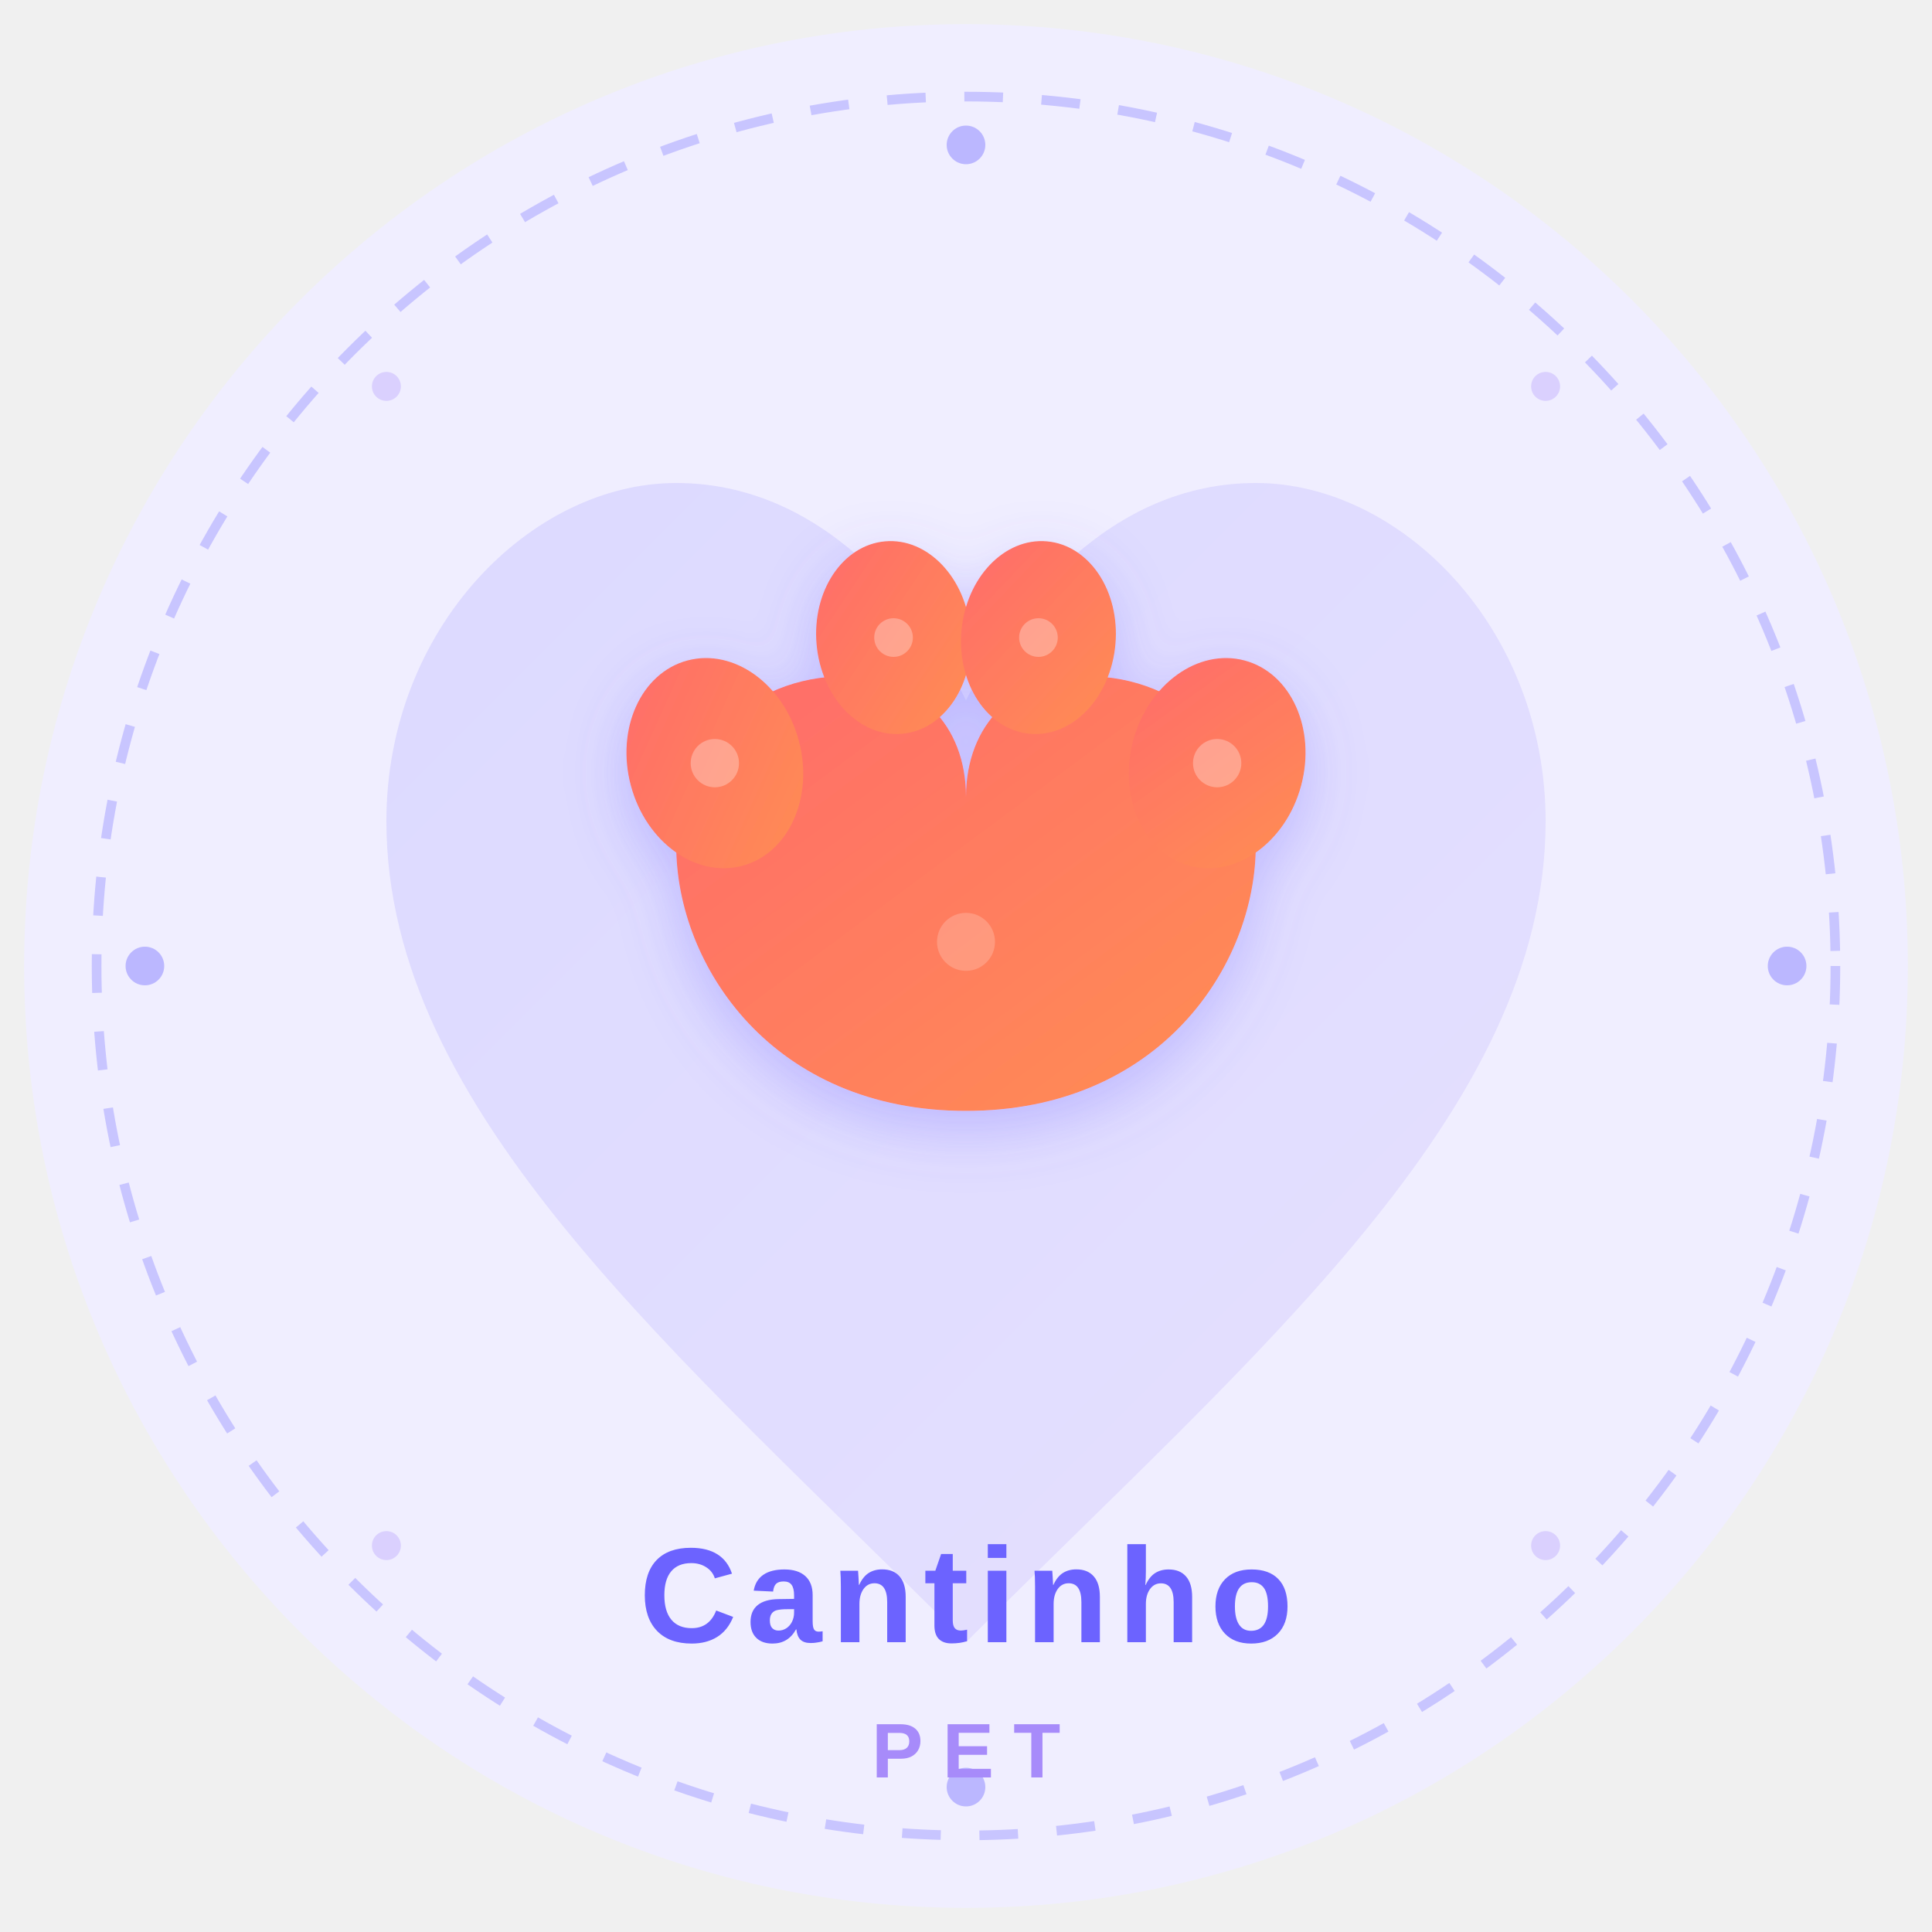
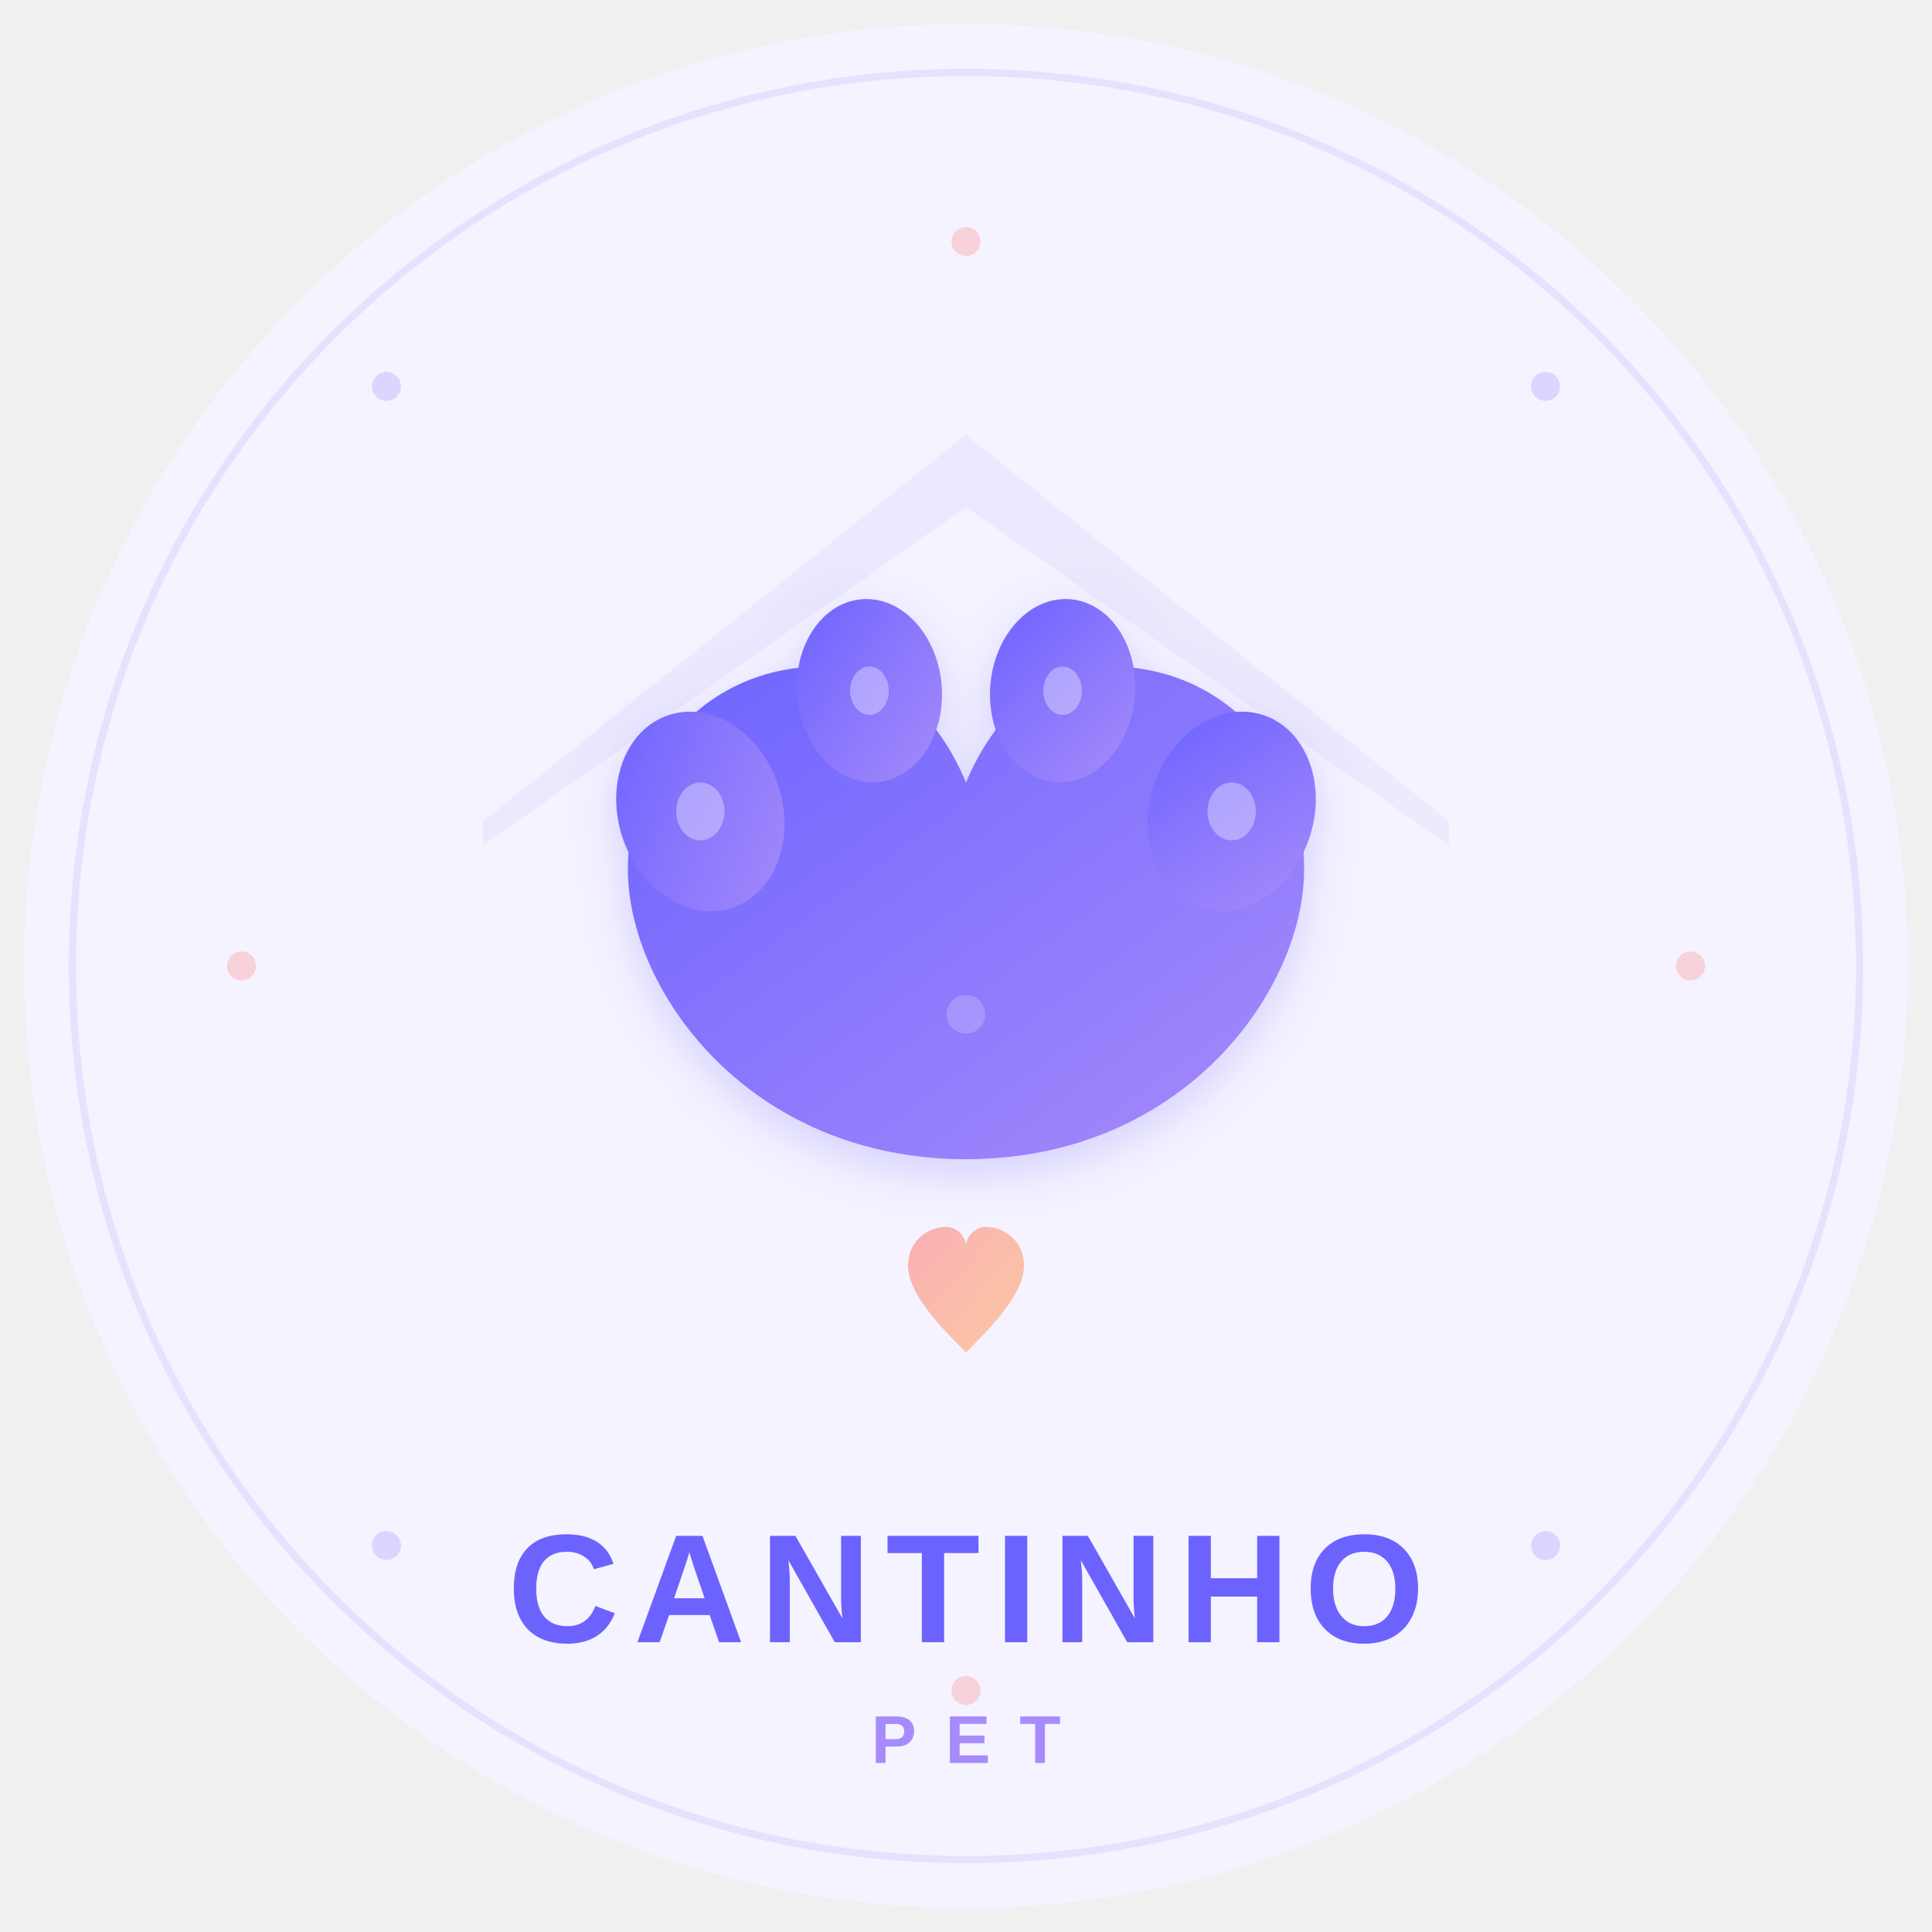
<svg xmlns="http://www.w3.org/2000/svg" viewBox="0 0 400 400" width="400" height="400">
  <defs>
    <linearGradient id="bg" x1="0%" y1="0%" x2="100%" y2="100%">
      <stop offset="0%" style="stop-color:#6C63FF" />
+       <stop offset="100%" style="stop-color:#8B7CF0" />
+     </linearGradient>
+     <linearGradient id="paw" x1="0%" y1="0%" x2="100%" y2="100%">
+       <stop offset="0%" style="stop-color:#6C63FF" />
      <stop offset="100%" style="stop-color:#A78BFA" />
    </linearGradient>
-     <linearGradient id="paw" x1="0%" y1="0%" x2="100%" y2="100%">
+     <linearGradient id="accent" x1="0%" y1="0%" x2="100%" y2="100%">
      <stop offset="0%" style="stop-color:#FF6B6B" />
-       <stop offset="100%" style="stop-color:#FF8E53" />
+       <stop offset="100%" style="stop-color:#FF9F43" />
    </linearGradient>
-     <filter id="shadow" x="-20%" y="-20%" width="140%" height="140%">
-       <feDropShadow dx="0" dy="4" stdDeviation="6" flood-color="#6C63FF" flood-opacity="0.3" />
+     <filter id="shadow" x="-10%" y="-10%" width="130%" height="130%">
+       <feDropShadow dx="0" dy="3" stdDeviation="5" flood-color="#6C63FF" flood-opacity="0.25" />
    </filter>
  </defs>
-   <circle cx="200" cy="200" r="195" fill="#F0EEFF" />
-   <circle cx="200" cy="200" r="180" fill="none" stroke="#6C63FF" stroke-width="2" stroke-dasharray="8,8" opacity="0.3" />
-   <circle cx="200" cy="30" r="4" fill="#6C63FF" opacity="0.4" />
-   <circle cx="200" cy="370" r="4" fill="#6C63FF" opacity="0.4" />
-   <circle cx="30" cy="200" r="4" fill="#6C63FF" opacity="0.4" />
-   <circle cx="370" cy="200" r="4" fill="#6C63FF" opacity="0.4" />
-   <circle cx="80" cy="80" r="3" fill="#A78BFA" opacity="0.3" />
-   <circle cx="320" cy="80" r="3" fill="#A78BFA" opacity="0.3" />
-   <circle cx="80" cy="320" r="3" fill="#A78BFA" opacity="0.3" />
-   <circle cx="320" cy="320" r="3" fill="#A78BFA" opacity="0.3" />
-   <path d="M200 340             C140 280, 80 230, 80 170             C80 130, 110 100, 140 100             C170 100, 190 125, 200 145             C210 125, 230 100, 260 100             C290 100, 320 130, 320 170             C320 230, 260 280, 200 340Z" fill="url(#bg)" opacity="0.15" />
+   <circle cx="200" cy="200" r="195" fill="#F5F3FF" />
+   <circle cx="200" cy="200" r="185" fill="none" stroke="#6C63FF" stroke-width="1.5" opacity="0.12" />
+   <circle cx="80" cy="80" r="3" fill="#6C63FF" opacity="0.2" />
+   <circle cx="320" cy="80" r="3" fill="#6C63FF" opacity="0.2" />
+   <circle cx="80" cy="320" r="3" fill="#6C63FF" opacity="0.2" />
+   <circle cx="320" cy="320" r="3" fill="#6C63FF" opacity="0.2" />
+   <circle cx="200" cy="50" r="3" fill="#FF6B6B" opacity="0.25" />
+   <circle cx="200" cy="350" r="3" fill="#FF6B6B" opacity="0.25" />
+   <circle cx="50" cy="200" r="3" fill="#FF6B6B" opacity="0.25" />
+   <circle cx="350" cy="200" r="3" fill="#FF6B6B" opacity="0.25" />
+   <path d="M200 90 L100 170 L100 175 L200 105 L300 175 L300 170Z" fill="url(#bg)" opacity="0.08" />
  <g filter="url(#shadow)">
-     <path d="M200 230               C160 230, 140 200, 140 175               C140 155, 155 140, 175 140               C190 140, 200 150, 200 165               C200 150, 210 140, 225 140               C245 140, 260 155, 260 175               C260 200, 240 230, 200 230Z" fill="url(#paw)" />
-     <ellipse cx="148" cy="158" rx="18" ry="22" fill="url(#paw)" transform="rotate(-15, 148, 158)" />
-     <ellipse cx="185" cy="132" rx="16" ry="20" fill="url(#paw)" transform="rotate(-5, 185, 132)" />
-     <ellipse cx="215" cy="132" rx="16" ry="20" fill="url(#paw)" transform="rotate(5, 215, 132)" />
-     <ellipse cx="252" cy="158" rx="18" ry="22" fill="url(#paw)" transform="rotate(15, 252, 158)" />
-     <circle cx="148" cy="158" r="5" fill="#fff" opacity="0.3" />
-     <circle cx="185" cy="132" r="4" fill="#fff" opacity="0.3" />
-     <circle cx="215" cy="132" r="4" fill="#fff" opacity="0.3" />
-     <circle cx="252" cy="158" r="5" fill="#fff" opacity="0.3" />
-     <circle cx="200" cy="195" r="6" fill="#fff" opacity="0.2" />
+     <path d="M200 240               C155 240, 130 205, 130 180               C130 155, 148 138, 170 138               C185 138, 195 150, 200 162               C205 150, 215 138, 230 138               C252 138, 270 155, 270 180               C270 205, 245 240, 200 240Z" fill="url(#paw)" />
+     <ellipse cx="145" cy="168" rx="17" ry="21" fill="url(#paw)" transform="rotate(-18,145,168)" />
+     <ellipse cx="180" cy="143" rx="15" ry="19" fill="url(#paw)" transform="rotate(-5,180,143)" />
+     <ellipse cx="220" cy="143" rx="15" ry="19" fill="url(#paw)" transform="rotate(5,220,143)" />
+     <ellipse cx="255" cy="168" rx="17" ry="21" fill="url(#paw)" transform="rotate(18,255,168)" />
+     <ellipse cx="145" cy="168" rx="5" ry="6" fill="#fff" opacity="0.35" />
+     <ellipse cx="180" cy="143" rx="4" ry="5" fill="#fff" opacity="0.35" />
+     <ellipse cx="220" cy="143" rx="4" ry="5" fill="#fff" opacity="0.35" />
+     <ellipse cx="255" cy="168" rx="5" ry="6" fill="#fff" opacity="0.35" />
+     <circle cx="200" cy="210" r="4" fill="#fff" opacity="0.2" />
  </g>
-   <text x="200" y="340" text-anchor="middle" font-family="Arial, sans-serif" font-size="28" font-weight="bold" fill="#6C63FF" letter-spacing="2">
-     Cantinho
+   <path d="M200 280             C195 275, 188 268, 188 262             C188 257, 192 254, 196 254             C198 254, 200 256, 200 258             C200 256, 202 254, 204 254             C208 254, 212 257, 212 262             C212 268, 205 275, 200 280Z" fill="url(#accent)" opacity="0.5" />
+   <text x="200" y="340" text-anchor="middle" font-family="'Segoe UI', 'Helvetica Neue', Arial, sans-serif" font-size="32" font-weight="800" fill="#6C63FF" letter-spacing="3">
+     CANTINHO
  </text>
-   <text x="200" y="368" text-anchor="middle" font-family="Arial, sans-serif" font-size="16" fill="#A78BFA" letter-spacing="4" font-weight="600">
+   <text x="200" y="365" text-anchor="middle" font-family="'Segoe UI', 'Helvetica Neue', Arial, sans-serif" font-size="14" font-weight="700" fill="#A78BFA" letter-spacing="6">
    PET
  </text>
</svg>
